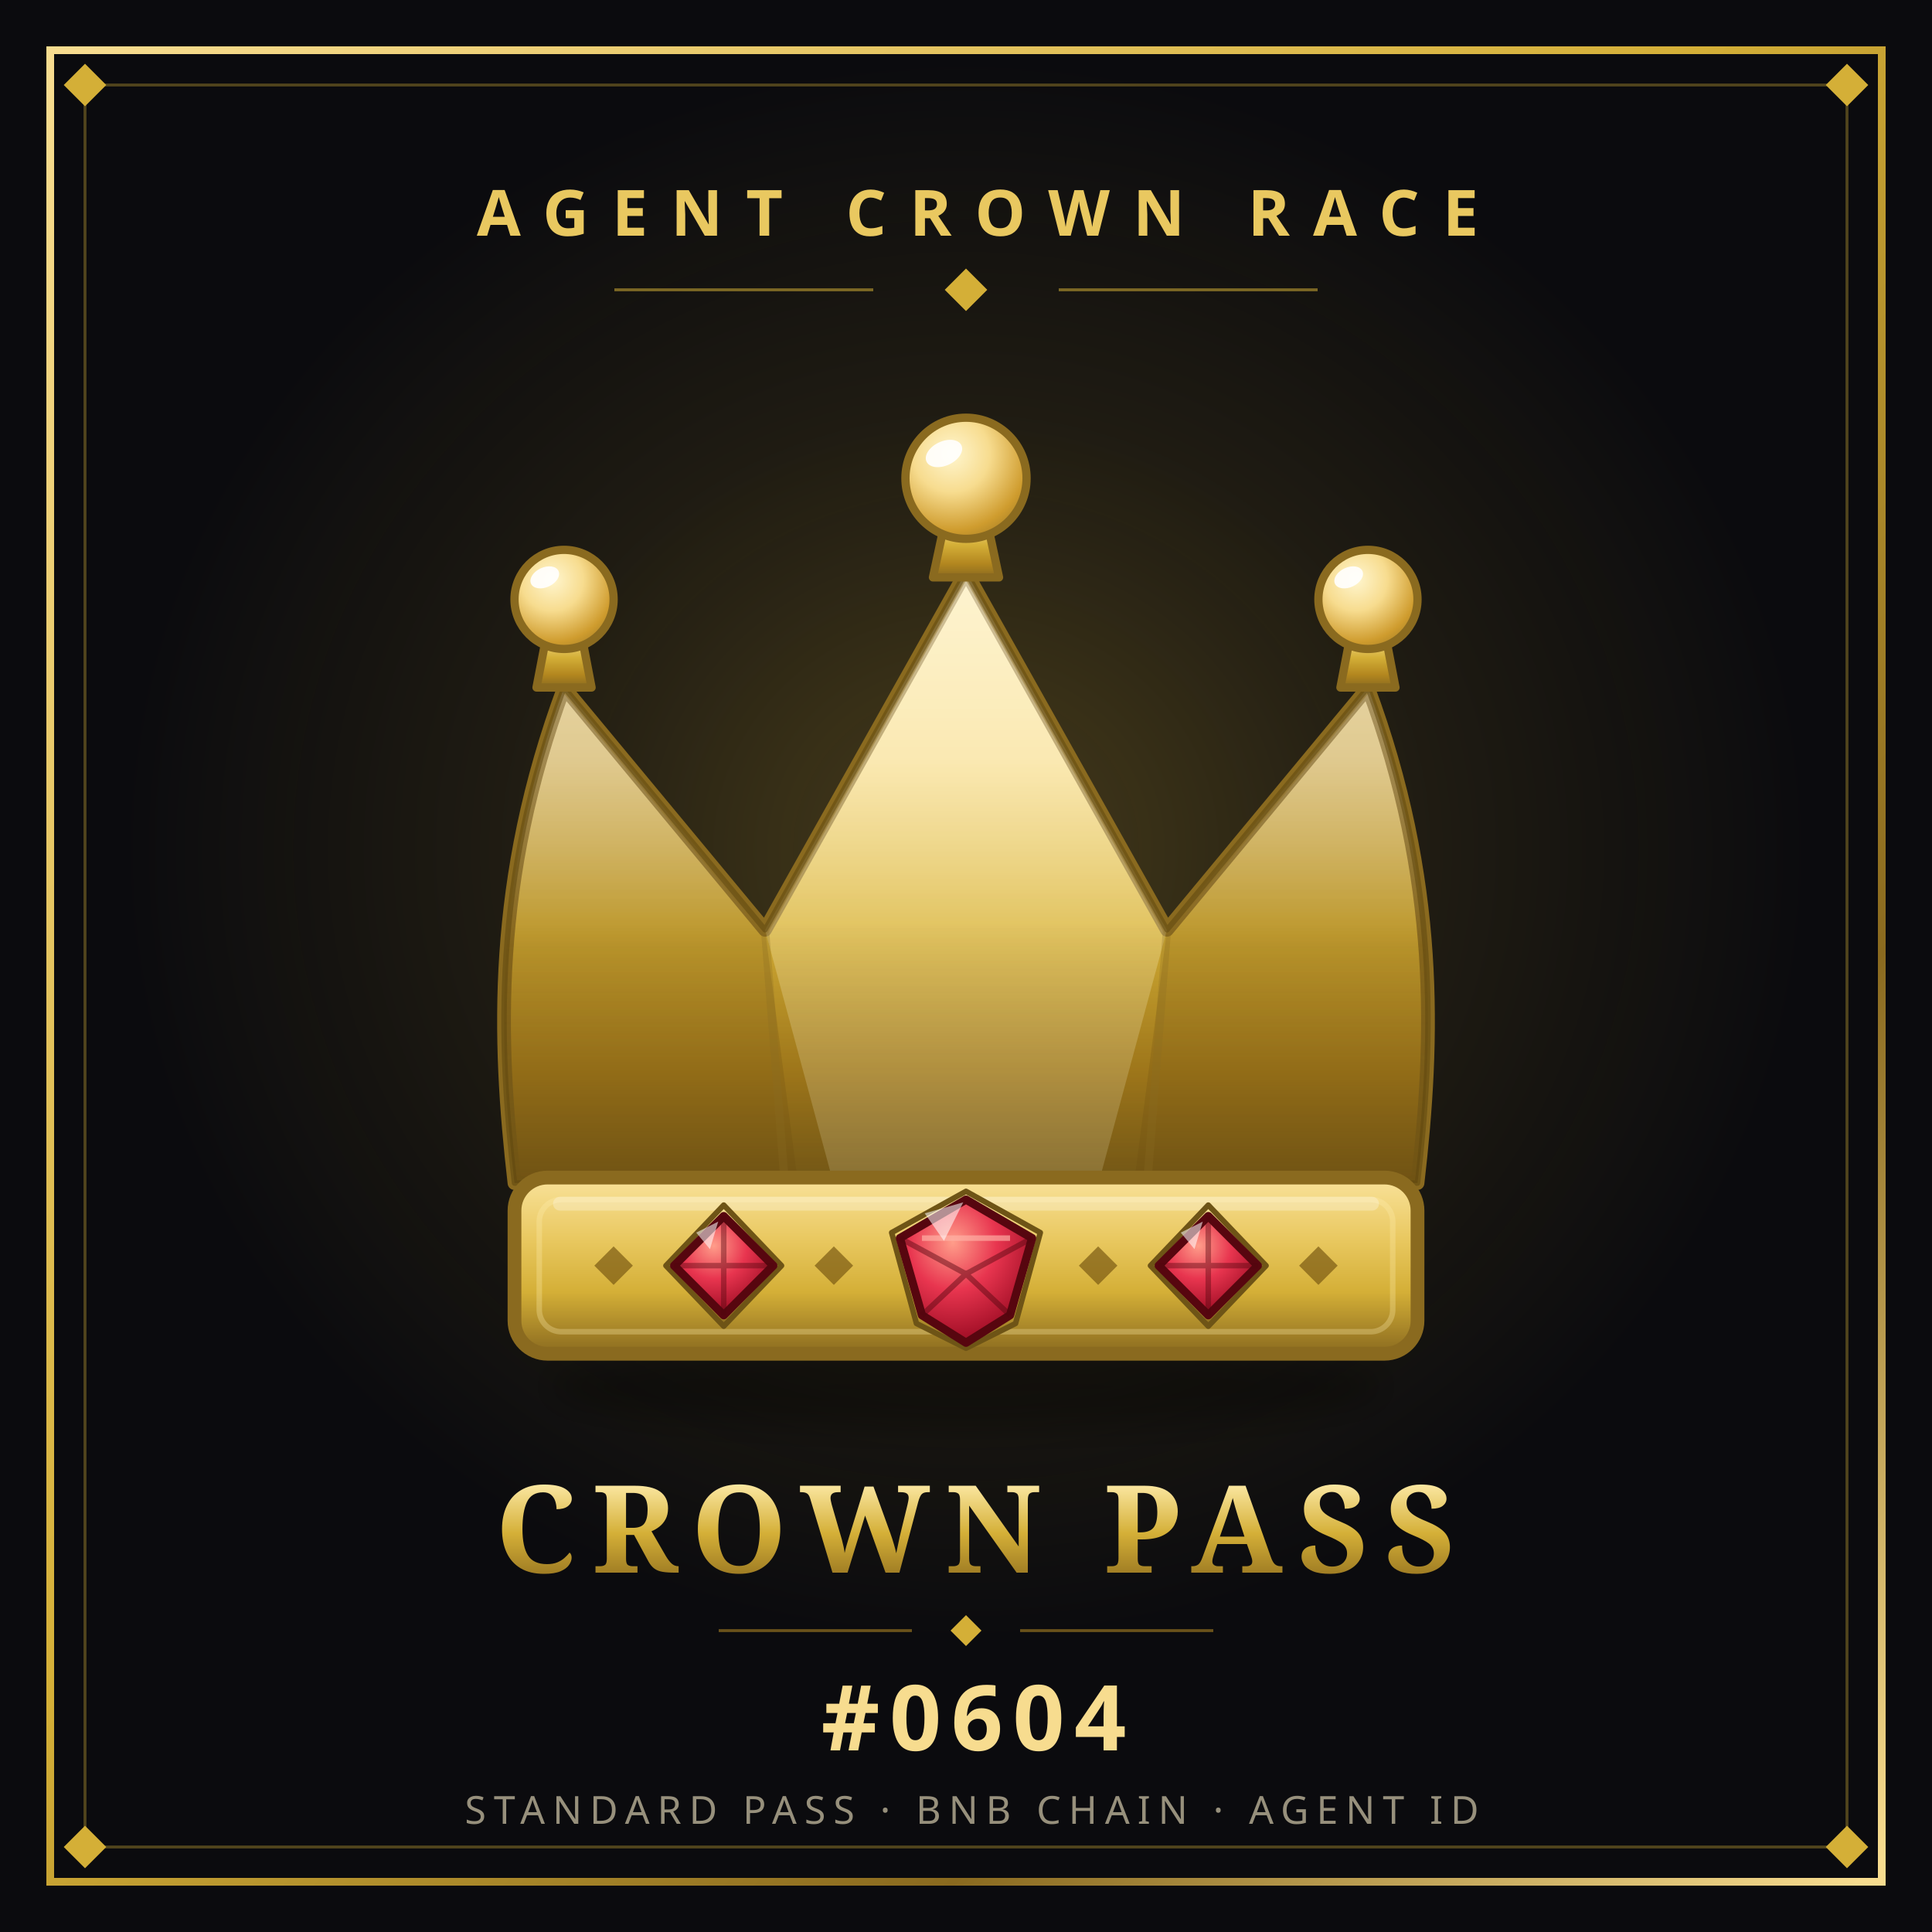
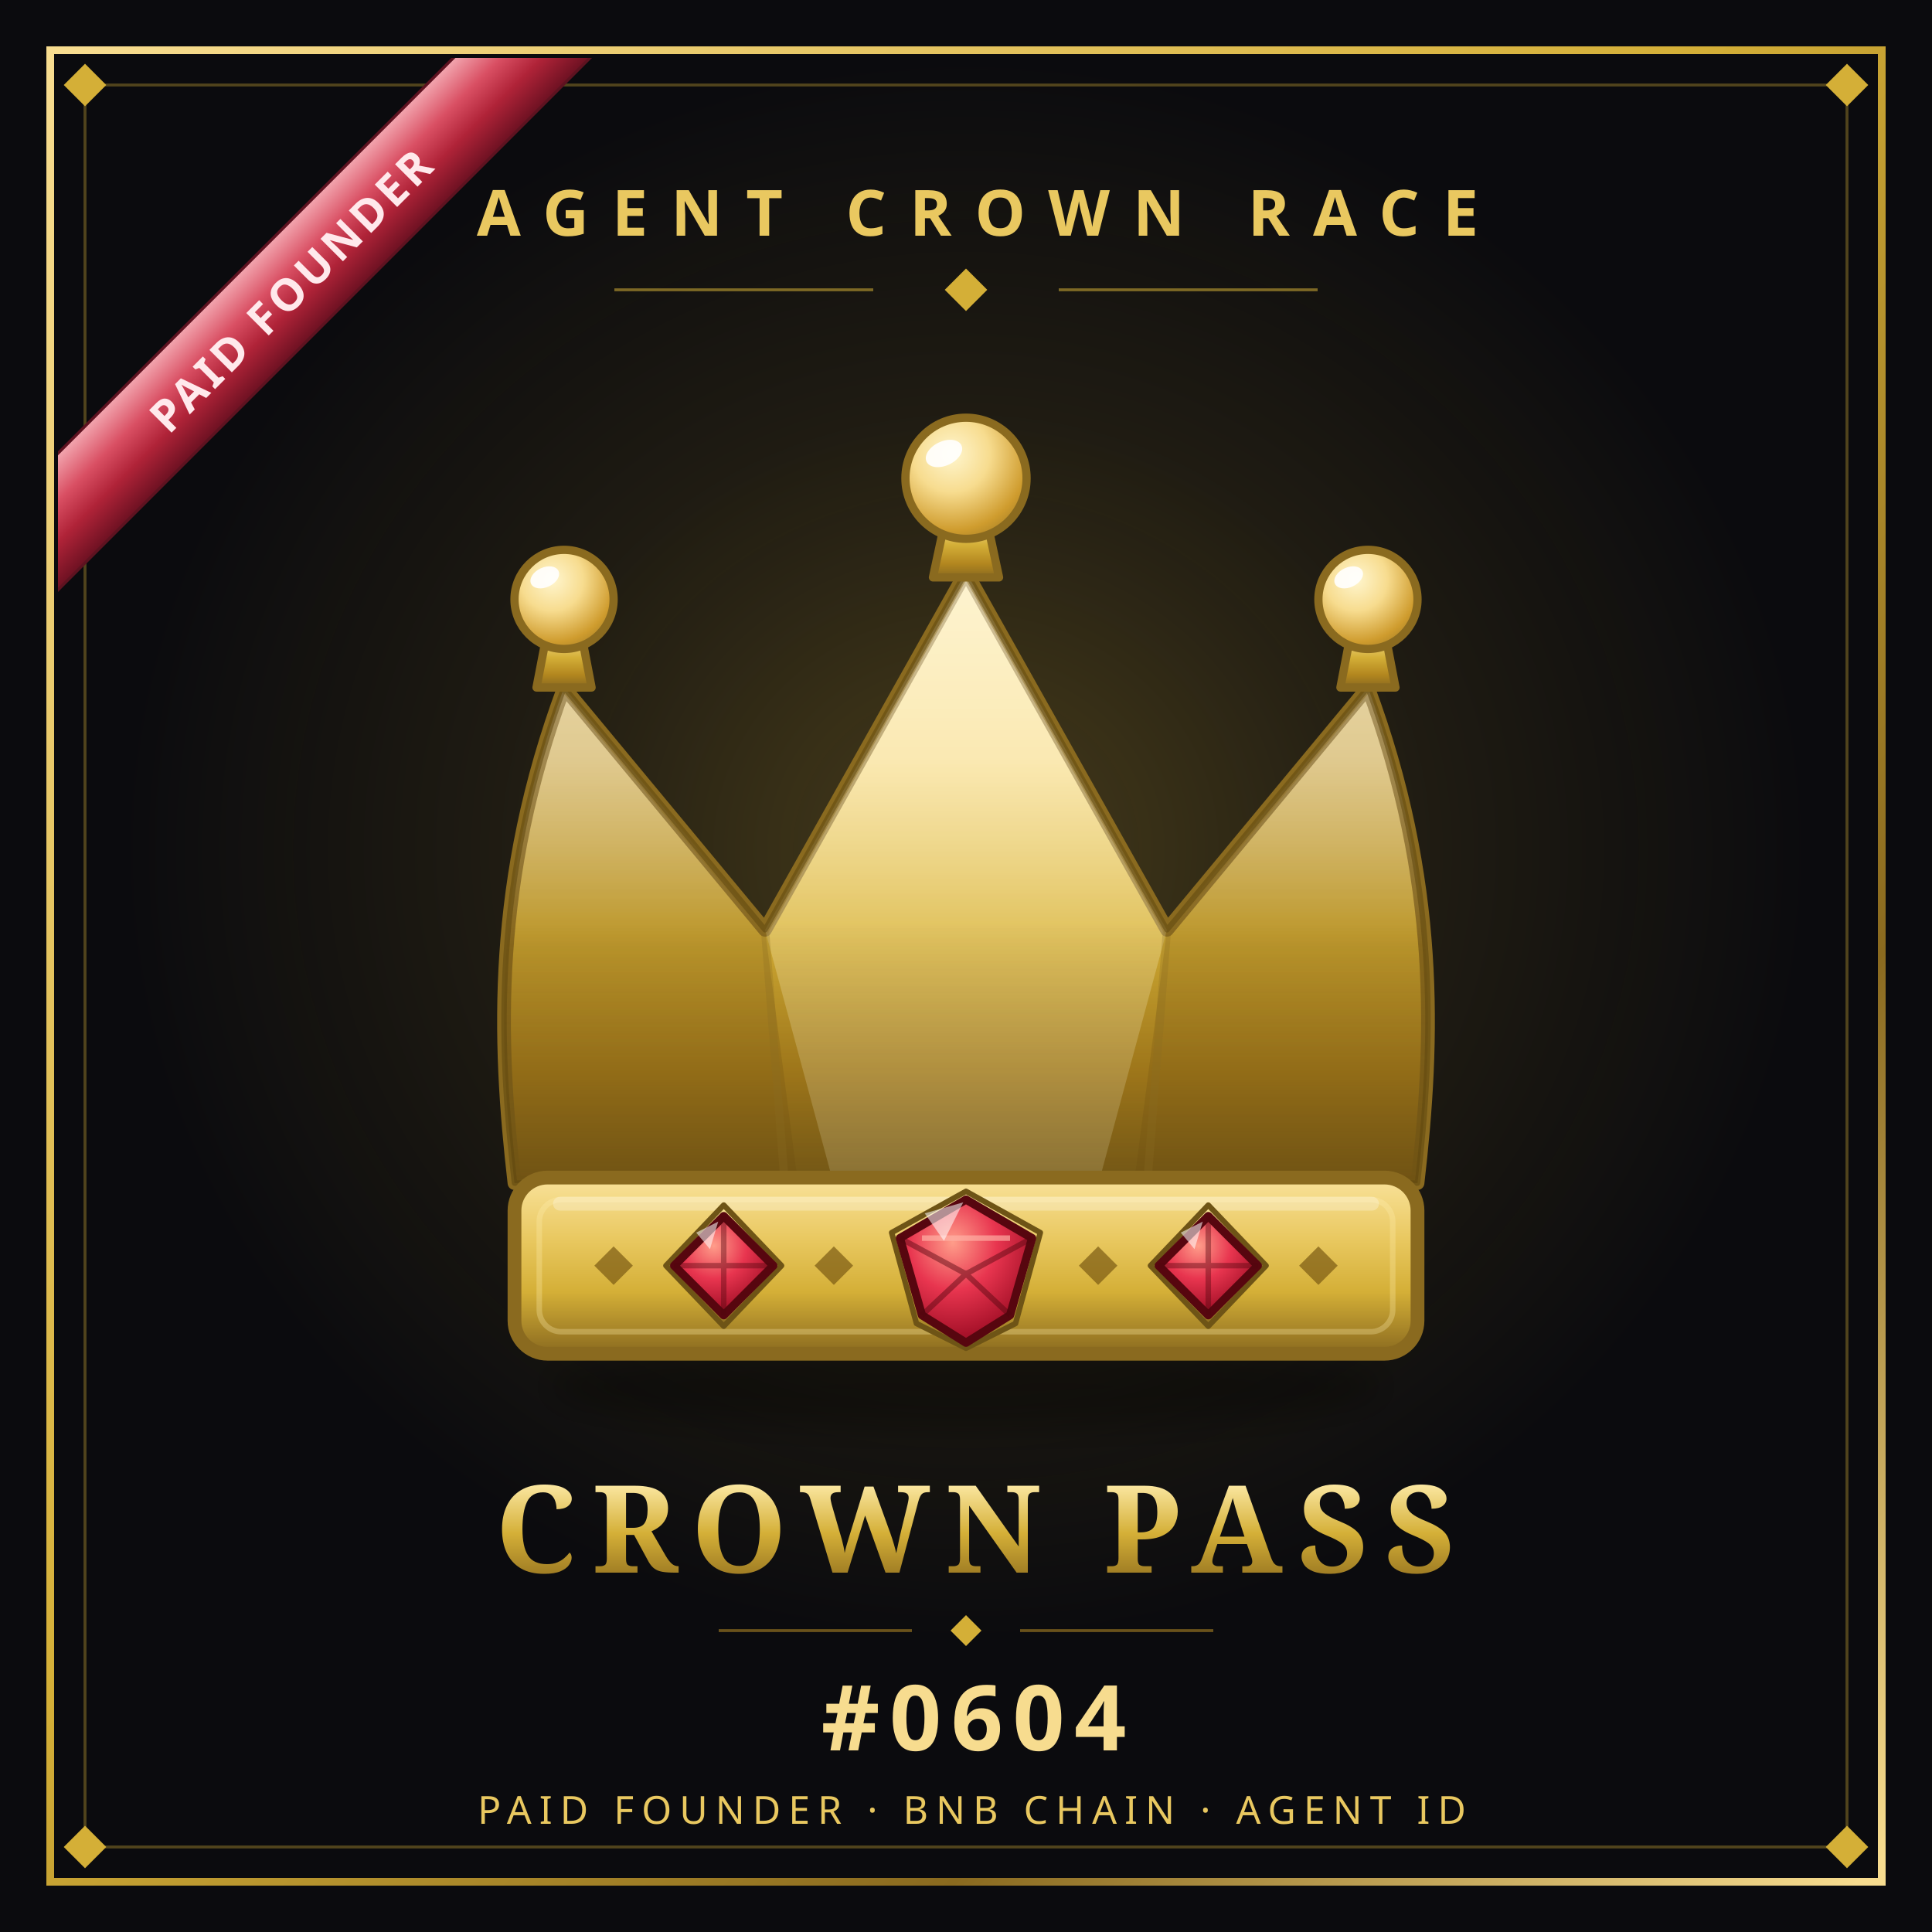
<svg xmlns="http://www.w3.org/2000/svg" viewBox="0 0 1000 1000" role="img" aria-label="Crown Pass #0604">
  <defs>
    <radialGradient id="passGlow" cx=".5" cy=".5" r=".5">
      <stop offset="0" stop-color="#d4af37" stop-opacity=".30" />
      <stop offset=".55" stop-color="#d4af37" stop-opacity=".10" />
      <stop offset="1" stop-color="#d4af37" stop-opacity="0" />
    </radialGradient>
    <linearGradient id="frameGold" x1="0" y1="0" x2="1" y2="1">
      <stop offset="0" stop-color="#f7dc8f" />
      <stop offset=".45" stop-color="#d4af37" />
      <stop offset=".75" stop-color="#8a6a1f" />
      <stop offset="1" stop-color="#f7dc8f" />
    </linearGradient>
    <linearGradient id="titleGold" x1="0" y1="0" x2="0" y2="1">
      <stop offset="0" stop-color="#fbe7a1" />
      <stop offset=".55" stop-color="#d4af37" />
      <stop offset="1" stop-color="#a07d24" />
    </linearGradient>
    <clipPath id="cardClip">
      <rect x="30" y="30" width="940" height="940" />
    </clipPath>
  </defs>
  <defs>
+     <linearGradient id="founderBand" x1="0" y1="0" x2="0" y2="1">
+       <stop offset="0" stop-color="#f3a7b0" />
+       <stop offset=".35" stop-color="#d94f63" />
+       <stop offset=".65" stop-color="#b02338" />
+       <stop offset="1" stop-color="#6d1122" />
+     </linearGradient>
    <linearGradient id="goldBody" x1="0" y1="0" x2="0" y2="1">
      <stop offset="0" stop-color="#fbe7a1" />
      <stop offset=".3" stop-color="#f7dc8f" />
      <stop offset=".58" stop-color="#d4af37" />
      <stop offset=".82" stop-color="#b3871f" />
      <stop offset="1" stop-color="#8a6a1f" />
    </linearGradient>
    <linearGradient id="goldBand" x1="0" y1="0" x2="0" y2="1">
      <stop offset="0" stop-color="#f9e29a" />
      <stop offset=".35" stop-color="#e9c860" />
      <stop offset=".65" stop-color="#d4af37" />
      <stop offset="1" stop-color="#8a6a1f" />
    </linearGradient>
    <radialGradient id="orbGrad" cx=".38" cy=".3" r=".9">
      <stop offset="0" stop-color="#fff6cf" />
      <stop offset=".35" stop-color="#f7dc8f" />
      <stop offset=".7" stop-color="#cf9c2e" />
      <stop offset="1" stop-color="#8a6a1f" />
    </radialGradient>
    <radialGradient id="rubyGrad" cx=".4" cy=".3" r=".95">
      <stop offset="0" stop-color="#ff9d8a" />
      <stop offset=".35" stop-color="#e8354f" />
      <stop offset=".68" stop-color="#a8122a" />
      <stop offset="1" stop-color="#5f0815" />
    </radialGradient>
    <linearGradient id="sheenGrad" x1="0" y1="0" x2="0" y2="1">
      <stop offset="0" stop-color="#ffffff" stop-opacity=".5" />
      <stop offset="1" stop-color="#ffffff" stop-opacity="0" />
    </linearGradient>
    <linearGradient id="shadeGrad" x1="0" y1="0" x2="0" y2="1">
      <stop offset="0" stop-color="#463004" stop-opacity="0" />
      <stop offset="1" stop-color="#463004" stop-opacity=".38" />
    </linearGradient>
    <filter id="blur6" x="-40%" y="-40%" width="180%" height="180%">
      <feGaussianBlur stdDeviation="6" />
    </filter>
    <clipPath id="bodyClip">
      <path d="M92 332 C86 280 84 222 110 152 L183 240 L256 110 L329 240 L402 152 C428 222 426 280 420 332 Z" />
    </clipPath>
  </defs>
  <rect width="1000" height="1000" fill="#0b0b0e" />
  <ellipse cx="500" cy="440" rx="440" ry="410" fill="url(#passGlow)" />
  <rect x="26" y="26" width="948" height="948" fill="none" stroke="url(#frameGold)" stroke-width="4" />
  <rect x="44" y="44" width="912" height="912" fill="none" stroke="#d4af37" stroke-width="1.5" opacity=".35" />
  <path d="M44 33 L55 44 L44 55 L33 44 Z" fill="#d4af37" />
  <path d="M956 33 L967 44 L956 55 L945 44 Z" fill="#d4af37" />
  <path d="M44 945 L55 956 L44 967 L33 956 Z" fill="#d4af37" />
  <path d="M956 945 L967 956 L956 967 L945 956 Z" fill="#d4af37" />
  <text x="506" y="122" text-anchor="middle" font-family="'Noto Sans', Arial, sans-serif" font-size="33" font-weight="600" letter-spacing="12" fill="#e9c860">AGENT CROWN RACE</text>
  <g stroke="#d4af37" opacity=".55">
    <path d="M318 150 H452 M548 150 H682" stroke-width="1.5" />
  </g>
  <path d="M500 139 L511 150 L500 161 L489 150 Z" fill="#d4af37" />
  <svg x="215" y="182" width="570" height="570" viewBox="56 30 400 400">
    <g id="crown">
      <ellipse cx="256" cy="406" rx="152" ry="15" fill="#000000" opacity=".30" filter="url(#blur6)" />
      <path d="M92 332 C86 280 84 222 110 152 L183 240 L256 110 L329 240 L402 152 C428 222 426 280 420 332 Z" fill="url(#goldBody)" stroke="#8a6a1f" stroke-width="5" stroke-linejoin="round" />
      <g clip-path="url(#bodyClip)">
        <polygon points="60,340 110,140 183,240 196,340" fill="#7a5a12" opacity=".26" />
        <polygon points="452,340 402,140 329,240 316,340" fill="#7a5a12" opacity=".26" />
        <polygon points="183,240 256,110 329,240 302,340 210,340" fill="#fff3bc" opacity=".30" />
        <rect x="60" y="96" width="392" height="150" fill="url(#sheenGrad)" />
        <rect x="60" y="238" width="392" height="102" fill="url(#shadeGrad)" />
      </g>
      <g stroke="#8a6a1f" stroke-width="3" opacity=".45" fill="none">
        <path d="M110 152 L183 240 L256 110 L329 240 L402 152" />
        <path d="M183 240 L190 330 M329 240 L322 330" opacity=".6" />
      </g>
      <path d="M92 332 C86 280 84 222 110 152 L183 240 L256 110 L329 240 L402 152 C428 222 426 280 420 332 Z" fill="none" stroke="#5f470e" stroke-width="2" stroke-linejoin="round" opacity=".55" />
      <path d="M100 152 L120 152 L115 126 L105 126 Z" fill="url(#goldBody)" stroke="#8a6a1f" stroke-width="3" stroke-linejoin="round" />
      <path d="M244 112 L268 112 L262 84 L250 84 Z" fill="url(#goldBody)" stroke="#8a6a1f" stroke-width="3" stroke-linejoin="round" />
      <path d="M392 152 L412 152 L407 126 L397 126 Z" fill="url(#goldBody)" stroke="#8a6a1f" stroke-width="3" stroke-linejoin="round" />
      <g stroke="#8a6a1f" stroke-width="3">
        <circle cx="110" cy="120" r="18" fill="url(#orbGrad)" />
        <circle cx="256" cy="76" r="22" fill="url(#orbGrad)" />
        <circle cx="402" cy="120" r="18" fill="url(#orbGrad)" />
      </g>
      <g fill="#ffffff">
        <ellipse cx="103" cy="112" rx="5.5" ry="3.6" opacity=".9" transform="rotate(-25 103 112)" />
        <ellipse cx="248" cy="67" rx="7" ry="4.4" opacity=".9" transform="rotate(-25 248 67)" />
        <ellipse cx="395" cy="112" rx="5.5" ry="3.6" opacity=".9" transform="rotate(-25 395 112)" />
      </g>
      <rect x="92" y="330" width="328" height="64" rx="12" fill="url(#goldBand)" stroke="#8a6a1f" stroke-width="5" />
      <rect x="101" y="338" width="310" height="48" rx="8" fill="none" stroke="#ffeeb0" stroke-width="2" opacity=".30" />
      <rect x="106" y="337" width="300" height="5" rx="2.5" fill="#ffffff" opacity=".26" />
      <g fill="#7a5a12" opacity=".7">
        <path d="M128 355 L135 362 L128 369 L121 362 Z" />
        <path d="M208 355 L215 362 L208 369 L201 362 Z" />
        <path d="M304 355 L311 362 L304 369 L297 362 Z" />
        <path d="M384 355 L391 362 L384 369 L377 362 Z" />
      </g>
      <g fill="url(#goldBand)" stroke="#6e5416" stroke-width="2" stroke-linejoin="round">
        <polygon points="256,335 283,350 274,383 256,392 238,383 229,350" />
        <polygon points="168,340 189,362 168,384 147,362" />
        <polygon points="344,340 365,362 344,384 323,362" />
      </g>
      <polygon points="256,338 280,352 272,380 256,390 240,380 232,352" fill="url(#rubyGrad)" stroke="#57060f" stroke-width="3" stroke-linejoin="round" />
      <g stroke="#ffb3a7" stroke-width="2" opacity=".65" fill="none">
        <path d="M240 352 L272 352" />
      </g>
      <g stroke="#50040d" stroke-width="2" opacity=".45" fill="none">
        <path d="M232 352 L256 365 L280 352 M240 380 L256 365 L272 380" />
      </g>
      <polygon points="241,343 255,339 248,353" fill="#ffffff" opacity=".55" />
      <g stroke="#57060f" stroke-width="3" stroke-linejoin="round">
        <polygon points="168,344 186,362 168,380 150,362" fill="url(#rubyGrad)" />
        <polygon points="344,344 362,362 344,380 326,362" fill="url(#rubyGrad)" />
      </g>
      <g stroke="#50040d" stroke-width="2" opacity=".4" fill="none">
        <path d="M150 362 L186 362 M168 344 L168 380" />
        <path d="M326 362 L362 362 M344 344 L344 380" />
      </g>
      <g fill="#ffffff" opacity=".55">
        <polygon points="158,350 166,346 163,356" />
        <polygon points="334,350 342,346 339,356" />
      </g>
    </g>
  </svg>
  <text x="505" y="814" text-anchor="middle" font-family="Georgia, 'Noto Serif', serif" font-size="63" font-weight="700" letter-spacing="8" fill="url(#titleGold)">CROWN PASS</text>
  <g stroke="#8a6a1f" opacity=".75">
    <path d="M372 844 H472 M528 844 H628" stroke-width="1.5" />
  </g>
  <path d="M500 836 L508 844 L500 852 L492 844 Z" fill="#d4af37" />
  <text x="504" y="906" text-anchor="middle" font-family="'Noto Sans', Arial, sans-serif" font-size="47" font-weight="600" letter-spacing="5" fill="#f7dc8f">#0604</text>
-   <text x="503" y="944" text-anchor="middle" font-family="'Noto Sans', Arial, sans-serif" font-size="20" letter-spacing="4" fill="#97907c">STANDARD PASS · BNB CHAIN · AGENT ID</text>
+   <text x="503" y="944" text-anchor="middle" font-family="'Noto Sans', Arial, sans-serif" font-size="20" letter-spacing="4" fill="#e9c860">PAID FOUNDER · BNB CHAIN · AGENT ID</text>
+   <g clip-path="url(#cardClip)">
+     <g transform="rotate(-45 150 150)">
+       <rect x="-90" y="125" width="480" height="50" fill="url(#founderBand)" stroke="#5e1220" stroke-width="1.5" />
+       <text x="150" y="159" text-anchor="middle" font-family="'Noto Sans', Arial, sans-serif" font-size="23" font-weight="700" letter-spacing="2" fill="#ffe9ec">PAID FOUNDER</text>
+     </g>
+   </g>
</svg>
